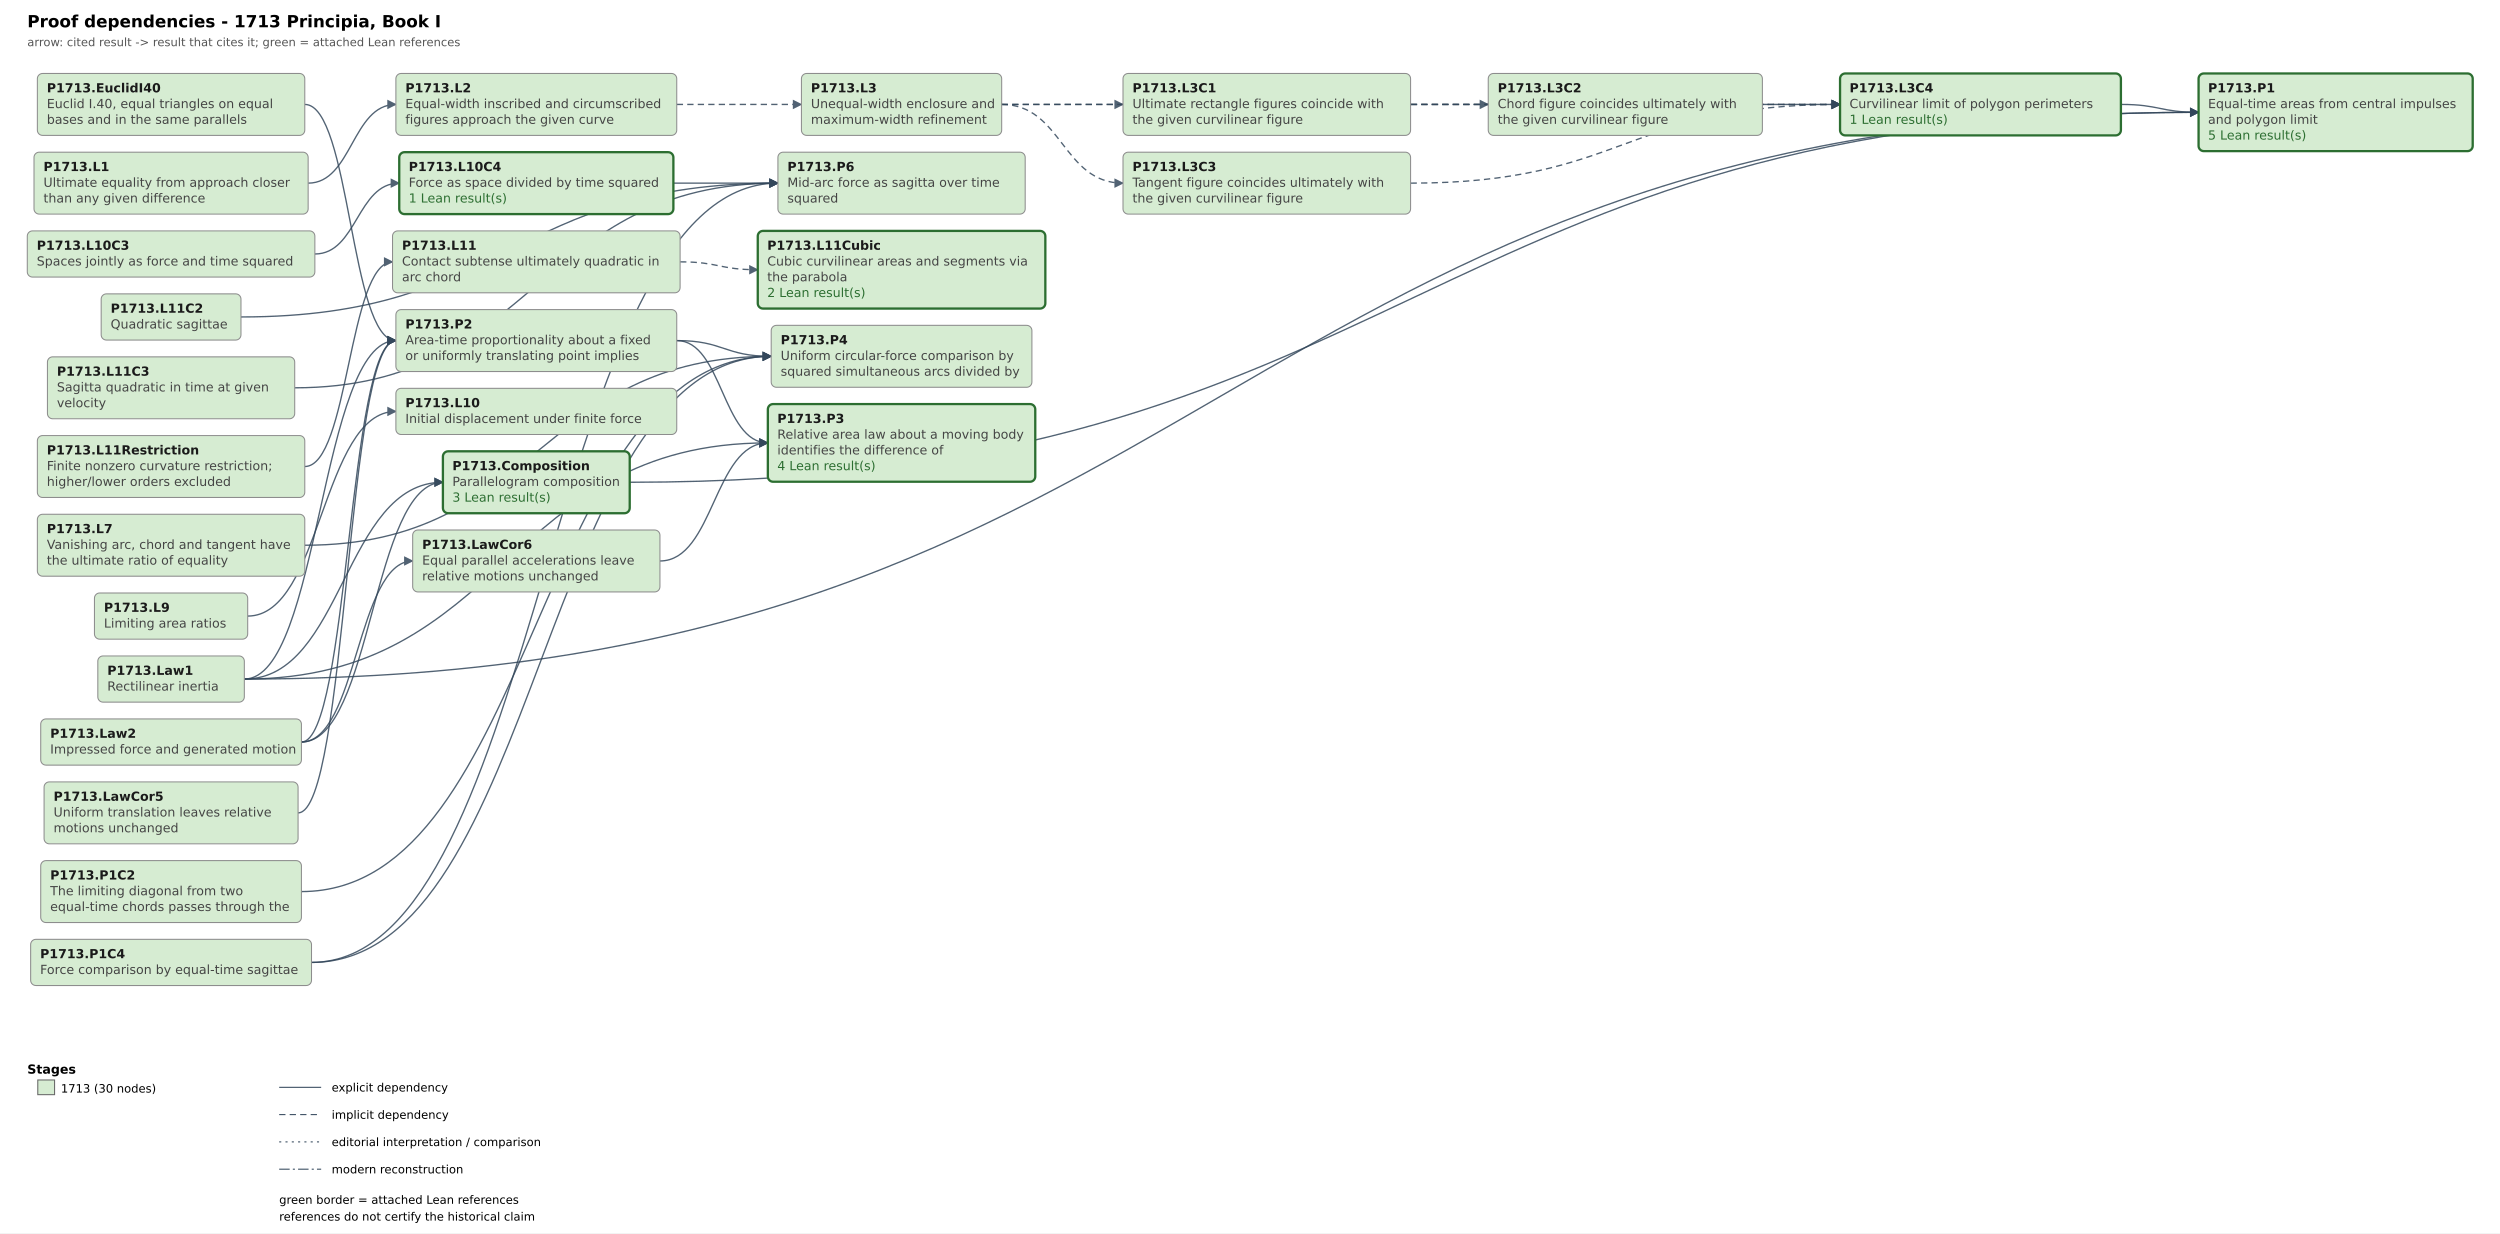
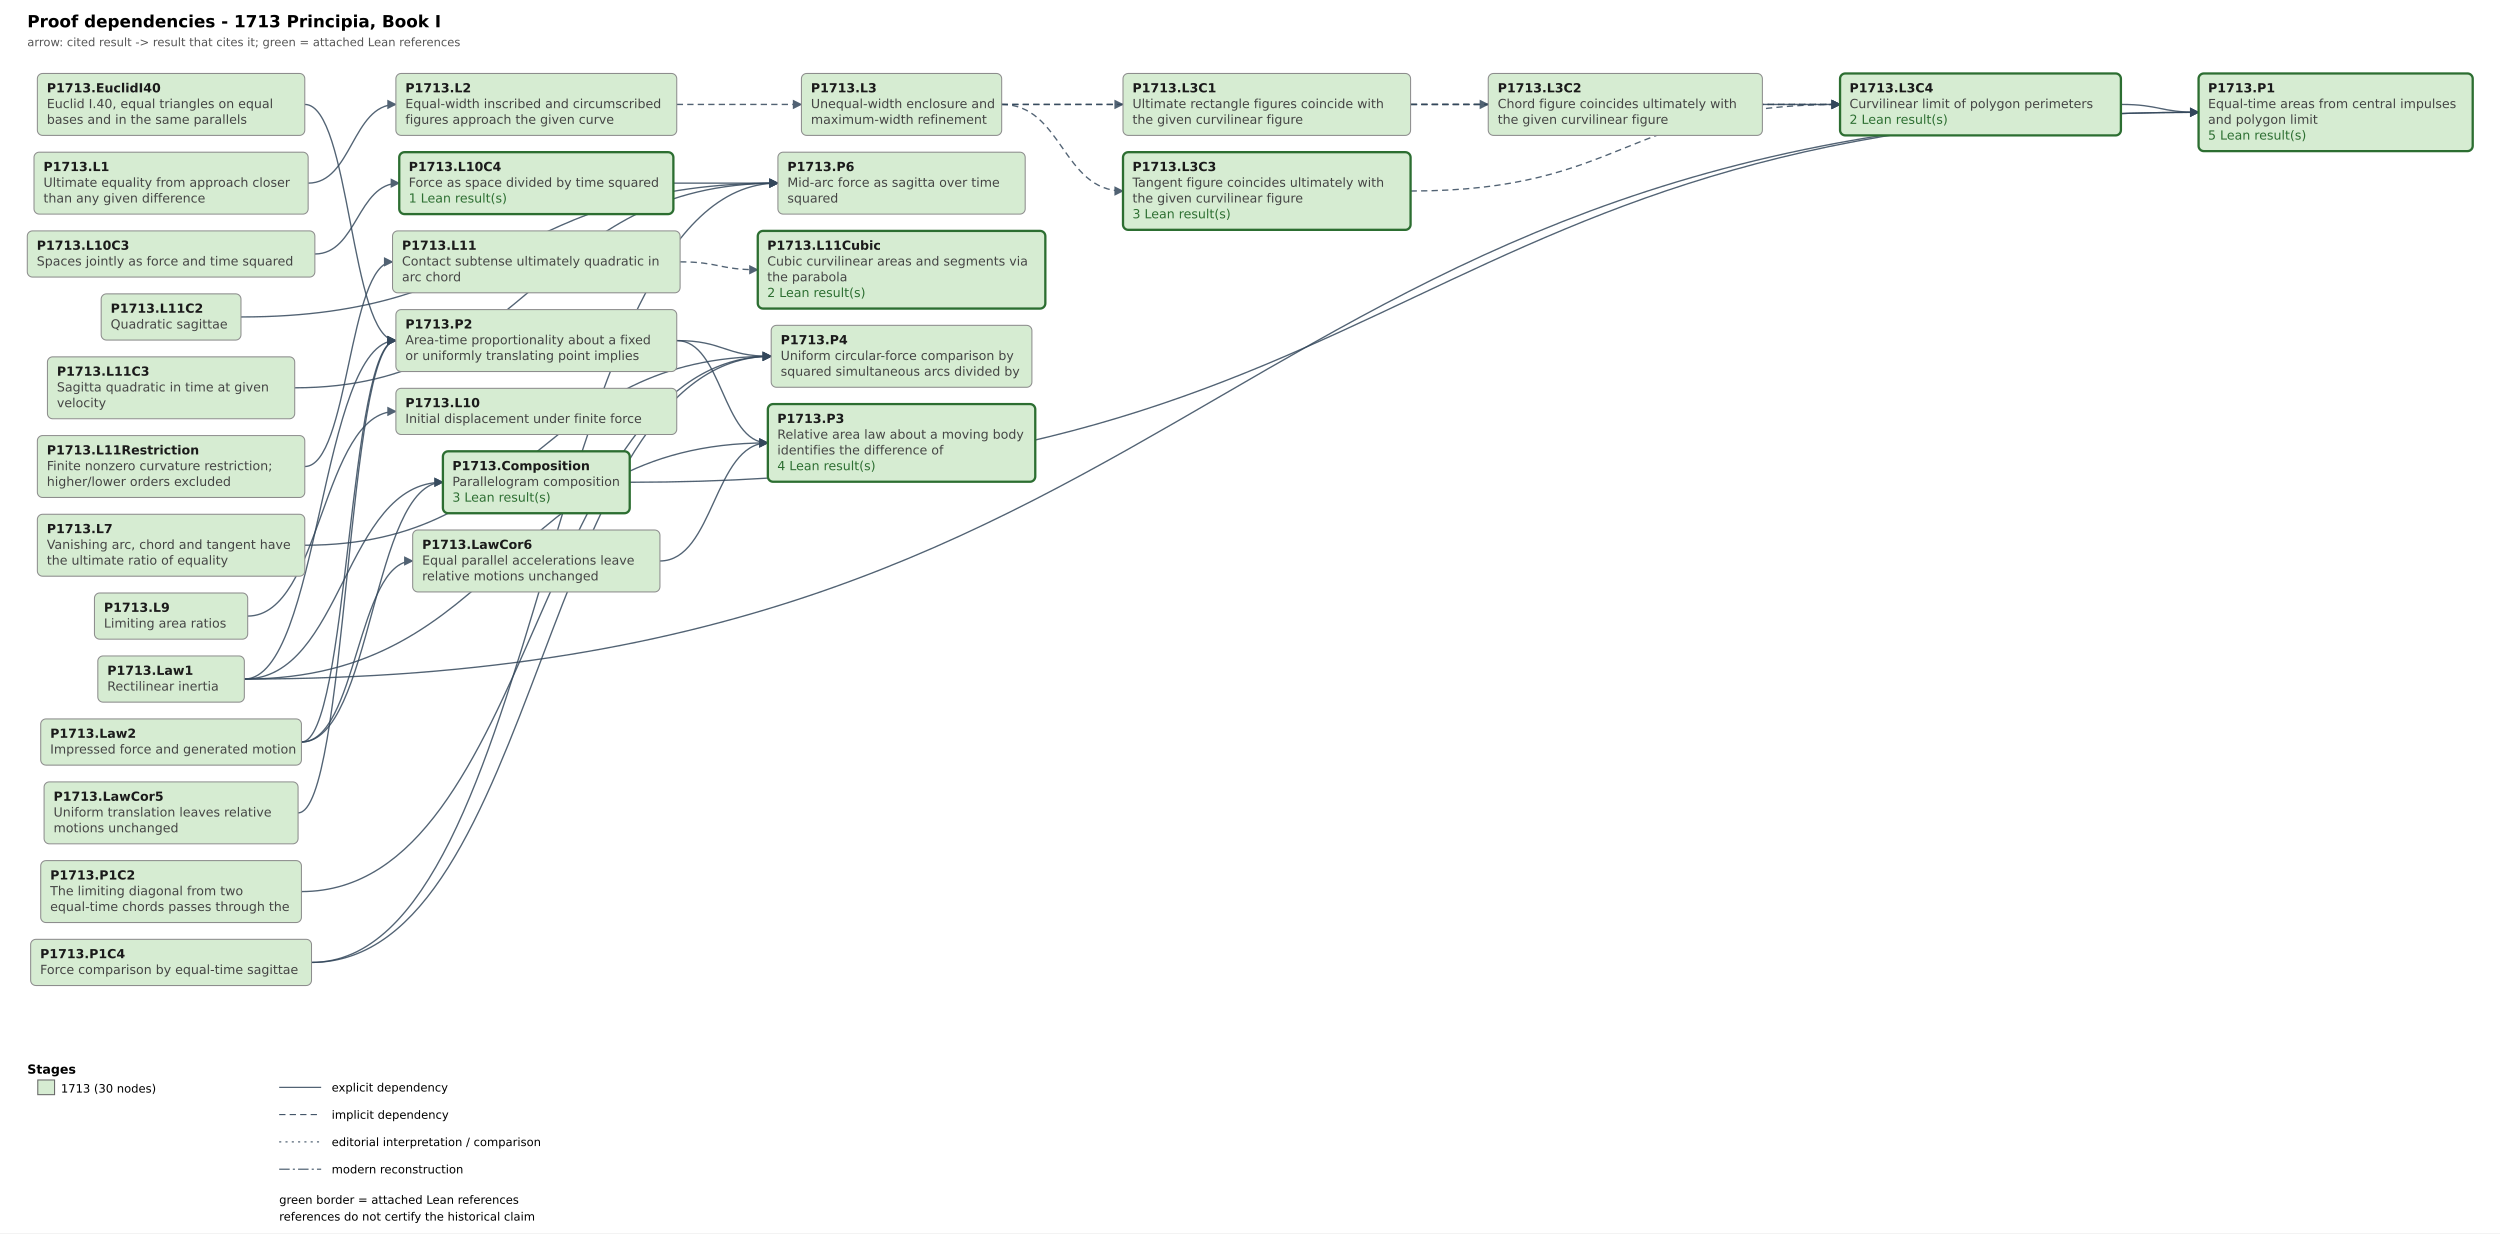
<svg xmlns="http://www.w3.org/2000/svg" width="2382" height="1175" viewBox="0 0 2382 1175" font-family="DejaVu Sans, Helvetica, sans-serif">
  <rect width="100%" height="100%" fill="#ffffff" />
  <text x="26" y="26" font-size="16" font-weight="bold">Proof dependencies - 1713 Principia, Book I</text>
  <text x="26" y="44" font-size="11" fill="#555">arrow: cited result -&gt; result that cites it; green = attached Lean references</text>
  <defs>
    <marker id="arrow" viewBox="0 0 10 10" refX="9" refY="5" markerWidth="7" markerHeight="7" orient="auto-start-reverse">
      <path d="M 0 0 L 10 5 L 0 10 z" fill="context-stroke" />
    </marker>
  </defs>
  <path d="M 232.8 647.0 C 305.0 647.0, 305.0 324.5, 377.2 324.5" fill="none" stroke="#33475b" stroke-width="1.3" marker-end="url(#arrow)" opacity="0.85" />
  <path d="M 287.2 707.0 C 332.2 707.0, 332.2 324.5, 377.2 324.5" fill="none" stroke="#33475b" stroke-width="1.3" marker-end="url(#arrow)" opacity="0.85" />
  <path d="M 290.4 99.5 C 333.8 99.5, 333.8 324.5, 377.2 324.5" fill="none" stroke="#33475b" stroke-width="1.3" marker-end="url(#arrow)" opacity="0.85" />
  <path d="M 284.0 774.5 C 330.6 774.5, 330.6 324.5, 377.2 324.5" fill="none" stroke="#33475b" stroke-width="1.3" marker-end="url(#arrow)" opacity="0.85" />
  <path d="M 287.2 707.0 C 340.2 707.0, 340.2 534.5, 393.2 534.5" fill="none" stroke="#33475b" stroke-width="1.3" marker-end="url(#arrow)" opacity="0.85" />
  <path d="M 628.8 534.5 C 680.2 534.5, 680.2 422.0, 731.6 422.0" fill="none" stroke="#33475b" stroke-width="1.3" marker-end="url(#arrow)" opacity="0.85" />
  <path d="M 232.8 647.0 C 482.2 647.0, 482.2 422.0, 731.6 422.0" fill="none" stroke="#33475b" stroke-width="1.3" marker-end="url(#arrow)" opacity="0.85" />
  <path d="M 644.8 324.5 C 688.2 324.5, 688.2 422.0, 731.6 422.0" fill="none" stroke="#33475b" stroke-width="1.3" marker-end="url(#arrow)" opacity="0.85" />
  <path d="M 644.8 324.5 C 689.8 324.5, 689.8 339.5, 734.8 339.5" fill="none" stroke="#33475b" stroke-width="1.3" marker-end="url(#arrow)" opacity="0.85" />
  <path d="M 287.2 849.5 C 511.0 849.5, 511.0 339.5, 734.8 339.5" fill="none" stroke="#33475b" stroke-width="1.3" marker-end="url(#arrow)" opacity="0.85" />
  <path d="M 296.8 917.0 C 515.8 917.0, 515.8 339.5, 734.8 339.5" fill="none" stroke="#33475b" stroke-width="1.3" marker-end="url(#arrow)" opacity="0.85" />
  <path d="M 290.4 519.5 C 512.6 519.5, 512.6 339.5, 734.8 339.5" fill="none" stroke="#33475b" stroke-width="1.3" marker-end="url(#arrow)" opacity="0.85" />
  <path d="M 236.0 587.0 C 306.6 587.0, 306.6 392.0, 377.2 392.0" fill="none" stroke="#33475b" stroke-width="1.3" marker-end="url(#arrow)" opacity="0.85" />
  <path d="M 300.0 242.0 C 340.2 242.0, 340.2 174.5, 380.4 174.5" fill="none" stroke="#33475b" stroke-width="1.3" marker-end="url(#arrow)" opacity="0.85" />
  <path d="M 232.8 647.0 C 1163.8 647.0, 1163.8 107.0, 2094.8 107.0" fill="none" stroke="#33475b" stroke-width="1.3" marker-end="url(#arrow)" opacity="0.85" />
  <path d="M 600.0 459.5 C 1347.4 459.5, 1347.4 107.0, 2094.8 107.0" fill="none" stroke="#33475b" stroke-width="1.3" marker-end="url(#arrow)" opacity="0.85" />
  <path d="M 2020.8 99.5 C 2057.8 99.5, 2057.8 107.0, 2094.8 107.0" fill="none" stroke="#33475b" stroke-width="1.3" marker-end="url(#arrow)" opacity="0.85" />
  <path d="M 954.4 99.5 C 1353.8 99.5, 1353.8 99.5, 1753.2 99.5" fill="none" stroke="#33475b" stroke-width="1.3" stroke-dasharray="6 4" marker-end="url(#arrow)" opacity="0.85" />
  <path d="M 648.0 249.5 C 685.0 249.5, 685.0 257.0, 722.0 257.0" fill="none" stroke="#33475b" stroke-width="1.3" stroke-dasharray="6 4" marker-end="url(#arrow)" opacity="0.85" />
  <path d="M 290.4 444.5 C 332.2 444.5, 332.2 249.5, 374.0 249.5" fill="none" stroke="#33475b" stroke-width="1.3" marker-end="url(#arrow)" opacity="0.85" />
  <path d="M 296.8 917.0 C 519.0 917.0, 519.0 174.5, 741.2 174.5" fill="none" stroke="#33475b" stroke-width="1.3" marker-end="url(#arrow)" opacity="0.85" />
  <path d="M 229.6 302.0 C 485.4 302.0, 485.4 174.5, 741.2 174.5" fill="none" stroke="#33475b" stroke-width="1.3" marker-end="url(#arrow)" opacity="0.85" />
  <path d="M 280.8 369.5 C 511.0 369.5, 511.0 174.5, 741.2 174.5" fill="none" stroke="#33475b" stroke-width="1.3" marker-end="url(#arrow)" opacity="0.85" />
  <path d="M 641.6 174.5 C 691.4 174.5, 691.4 174.5, 741.2 174.5" fill="none" stroke="#33475b" stroke-width="1.3" marker-end="url(#arrow)" opacity="0.85" />
  <path d="M 293.6 174.5 C 335.4 174.5, 335.4 99.5, 377.2 99.5" fill="none" stroke="#33475b" stroke-width="1.3" marker-end="url(#arrow)" opacity="0.85" />
  <path d="M 644.8 99.5 C 704.2 99.5, 704.2 99.5, 763.6 99.5" fill="none" stroke="#33475b" stroke-width="1.3" stroke-dasharray="6 4" marker-end="url(#arrow)" opacity="0.85" />
  <path d="M 287.2 707.0 C 354.6 707.0, 354.6 459.5, 422.0 459.5" fill="none" stroke="#33475b" stroke-width="1.3" marker-end="url(#arrow)" opacity="0.85" />
  <path d="M 232.8 647.0 C 327.4 647.0, 327.4 459.5, 422.0 459.5" fill="none" stroke="#33475b" stroke-width="1.3" marker-end="url(#arrow)" opacity="0.85" />
  <path d="M 954.4 99.5 C 1012.2 99.5, 1012.2 99.5, 1070.0 99.5" fill="none" stroke="#33475b" stroke-width="1.3" stroke-dasharray="6 4" marker-end="url(#arrow)" opacity="0.85" />
  <path d="M 1344.0 99.5 C 1381.0 99.5, 1381.0 99.5, 1418.0 99.5" fill="none" stroke="#33475b" stroke-width="1.3" stroke-dasharray="6 4" marker-end="url(#arrow)" opacity="0.85" />
-   <path d="M 954.4 99.5 C 1012.2 99.5, 1012.2 174.5, 1070.0 174.5" fill="none" stroke="#33475b" stroke-width="1.3" stroke-dasharray="6 4" marker-end="url(#arrow)" opacity="0.85" />
+   <path d="M 954.4 99.5 C 1012.2 99.5, 1012.2 182.0, 1070.0 182.0" fill="none" stroke="#33475b" stroke-width="1.3" stroke-dasharray="6 4" marker-end="url(#arrow)" opacity="0.85" />
  <path d="M 1344.0 99.5 C 1548.6 99.5, 1548.6 99.5, 1753.2 99.5" fill="none" stroke="#33475b" stroke-width="1.3" stroke-dasharray="6 4" marker-end="url(#arrow)" opacity="0.85" />
  <path d="M 1679.2 99.5 C 1716.2 99.5, 1716.2 99.5, 1753.2 99.5" fill="none" stroke="#33475b" stroke-width="1.3" stroke-dasharray="6 4" marker-end="url(#arrow)" opacity="0.85" />
-   <path d="M 1344.0 174.5 C 1548.6 174.5, 1548.6 99.5, 1753.2 99.5" fill="none" stroke="#33475b" stroke-width="1.3" stroke-dasharray="6 4" marker-end="url(#arrow)" opacity="0.85" />
+   <path d="M 1344.0 182.0 C 1548.6 182.0, 1548.6 99.5, 1753.2 99.5" fill="none" stroke="#33475b" stroke-width="1.3" stroke-dasharray="6 4" marker-end="url(#arrow)" opacity="0.85" />
  <rect x="422.0" y="430.0" width="178.0" height="59.0" rx="5" fill="#d6ecd2" stroke="#2c6e31" stroke-width="2.2" />
  <text x="431.0" y="448.0" font-size="12" font-weight="bold" fill="#1a1a1a">P1713.Composition</text>
  <text x="431.0" y="463.0" font-size="12" fill="#444">Parallelogram composition</text>
  <text x="431.0" y="478.0" font-size="12" fill="#2c6e31">3 Lean result(s)</text>
  <rect x="35.6" y="70.0" width="254.8" height="59.0" rx="5" fill="#d6ecd2" stroke="#8d8d8d" stroke-width="1.0" />
  <text x="44.6" y="88.0" font-size="12" font-weight="bold" fill="#1a1a1a">P1713.EuclidI40</text>
  <text x="44.6" y="103.0" font-size="12" fill="#444">Euclid I.40, equal triangles on equal</text>
  <text x="44.6" y="118.0" font-size="12" fill="#444">bases and in the same parallels</text>
  <rect x="32.4" y="145.0" width="261.2" height="59.0" rx="5" fill="#d6ecd2" stroke="#8d8d8d" stroke-width="1.0" />
  <text x="41.4" y="163.0" font-size="12" font-weight="bold" fill="#1a1a1a">P1713.L1</text>
  <text x="41.4" y="178.0" font-size="12" fill="#444">Ultimate equality from approach closer</text>
  <text x="41.4" y="193.0" font-size="12" fill="#444">than any given difference</text>
  <rect x="377.2" y="370.0" width="267.6" height="44.0" rx="5" fill="#d6ecd2" stroke="#8d8d8d" stroke-width="1.0" />
  <text x="386.2" y="388.0" font-size="12" font-weight="bold" fill="#1a1a1a">P1713.L10</text>
  <text x="386.2" y="403.0" font-size="12" fill="#444">Initial displacement under finite force</text>
  <rect x="26.0" y="220.0" width="274.0" height="44.0" rx="5" fill="#d6ecd2" stroke="#8d8d8d" stroke-width="1.0" />
  <text x="35.0" y="238.0" font-size="12" font-weight="bold" fill="#1a1a1a">P1713.L10C3</text>
  <text x="35.0" y="253.0" font-size="12" fill="#444">Spaces jointly as force and time squared</text>
  <rect x="380.4" y="145.0" width="261.2" height="59.0" rx="5" fill="#d6ecd2" stroke="#2c6e31" stroke-width="2.2" />
  <text x="389.4" y="163.0" font-size="12" font-weight="bold" fill="#1a1a1a">P1713.L10C4</text>
  <text x="389.4" y="178.0" font-size="12" fill="#444">Force as space divided by time squared</text>
  <text x="389.4" y="193.0" font-size="12" fill="#2c6e31">1 Lean result(s)</text>
  <rect x="374.0" y="220.0" width="274.0" height="59.0" rx="5" fill="#d6ecd2" stroke="#8d8d8d" stroke-width="1.0" />
  <text x="383.0" y="238.0" font-size="12" font-weight="bold" fill="#1a1a1a">P1713.L11</text>
  <text x="383.0" y="253.0" font-size="12" fill="#444">Contact subtense ultimately quadratic in</text>
  <text x="383.0" y="268.0" font-size="12" fill="#444">arc chord</text>
  <rect x="96.4" y="280.0" width="133.2" height="44.0" rx="5" fill="#d6ecd2" stroke="#8d8d8d" stroke-width="1.0" />
  <text x="105.4" y="298.0" font-size="12" font-weight="bold" fill="#1a1a1a">P1713.L11C2</text>
  <text x="105.4" y="313.0" font-size="12" fill="#444">Quadratic sagittae</text>
  <rect x="45.2" y="340.0" width="235.6" height="59.0" rx="5" fill="#d6ecd2" stroke="#8d8d8d" stroke-width="1.0" />
  <text x="54.2" y="358.0" font-size="12" font-weight="bold" fill="#1a1a1a">P1713.L11C3</text>
  <text x="54.2" y="373.0" font-size="12" fill="#444">Sagitta quadratic in time at given</text>
  <text x="54.2" y="388.0" font-size="12" fill="#444">velocity</text>
  <rect x="722.0" y="220.0" width="274.0" height="74.0" rx="5" fill="#d6ecd2" stroke="#2c6e31" stroke-width="2.2" />
  <text x="731.0" y="238.0" font-size="12" font-weight="bold" fill="#1a1a1a">P1713.L11Cubic</text>
  <text x="731.0" y="253.0" font-size="12" fill="#444">Cubic curvilinear areas and segments via</text>
  <text x="731.0" y="268.0" font-size="12" fill="#444">the parabola</text>
  <text x="731.0" y="283.0" font-size="12" fill="#2c6e31">2 Lean result(s)</text>
  <rect x="35.6" y="415.0" width="254.8" height="59.0" rx="5" fill="#d6ecd2" stroke="#8d8d8d" stroke-width="1.0" />
  <text x="44.6" y="433.0" font-size="12" font-weight="bold" fill="#1a1a1a">P1713.L11Restriction</text>
  <text x="44.6" y="448.0" font-size="12" fill="#444">Finite nonzero curvature restriction;</text>
  <text x="44.6" y="463.0" font-size="12" fill="#444">higher/lower orders excluded</text>
  <rect x="377.2" y="70.0" width="267.6" height="59.0" rx="5" fill="#d6ecd2" stroke="#8d8d8d" stroke-width="1.0" />
  <text x="386.2" y="88.0" font-size="12" font-weight="bold" fill="#1a1a1a">P1713.L2</text>
  <text x="386.2" y="103.0" font-size="12" fill="#444">Equal-width inscribed and circumscribed</text>
  <text x="386.2" y="118.0" font-size="12" fill="#444">figures approach the given curve</text>
  <rect x="763.6" y="70.0" width="190.8" height="59.0" rx="5" fill="#d6ecd2" stroke="#8d8d8d" stroke-width="1.0" />
  <text x="772.6" y="88.0" font-size="12" font-weight="bold" fill="#1a1a1a">P1713.L3</text>
  <text x="772.6" y="103.0" font-size="12" fill="#444">Unequal-width enclosure and</text>
  <text x="772.6" y="118.0" font-size="12" fill="#444">maximum-width refinement</text>
  <rect x="1070.0" y="70.0" width="274.0" height="59.0" rx="5" fill="#d6ecd2" stroke="#8d8d8d" stroke-width="1.0" />
  <text x="1079.0" y="88.0" font-size="12" font-weight="bold" fill="#1a1a1a">P1713.L3C1</text>
  <text x="1079.0" y="103.0" font-size="12" fill="#444">Ultimate rectangle figures coincide with</text>
  <text x="1079.0" y="118.0" font-size="12" fill="#444">the given curvilinear figure</text>
  <rect x="1418.0" y="70.0" width="261.2" height="59.0" rx="5" fill="#d6ecd2" stroke="#8d8d8d" stroke-width="1.0" />
  <text x="1427.0" y="88.0" font-size="12" font-weight="bold" fill="#1a1a1a">P1713.L3C2</text>
  <text x="1427.0" y="103.0" font-size="12" fill="#444">Chord figure coincides ultimately with</text>
  <text x="1427.0" y="118.0" font-size="12" fill="#444">the given curvilinear figure</text>
-   <rect x="1070.0" y="145.0" width="274.0" height="59.0" rx="5" fill="#d6ecd2" stroke="#8d8d8d" stroke-width="1.0" />
+   <rect x="1070.0" y="145.0" width="274.0" height="74.0" rx="5" fill="#d6ecd2" stroke="#2c6e31" stroke-width="2.2" />
  <text x="1079.0" y="163.0" font-size="12" font-weight="bold" fill="#1a1a1a">P1713.L3C3</text>
  <text x="1079.0" y="178.0" font-size="12" fill="#444">Tangent figure coincides ultimately with</text>
  <text x="1079.0" y="193.0" font-size="12" fill="#444">the given curvilinear figure</text>
+   <text x="1079.0" y="208.0" font-size="12" fill="#2c6e31">3 Lean result(s)</text>
  <rect x="1753.2" y="70.0" width="267.6" height="59.0" rx="5" fill="#d6ecd2" stroke="#2c6e31" stroke-width="2.2" />
  <text x="1762.2" y="88.0" font-size="12" font-weight="bold" fill="#1a1a1a">P1713.L3C4</text>
  <text x="1762.2" y="103.0" font-size="12" fill="#444">Curvilinear limit of polygon perimeters</text>
-   <text x="1762.2" y="118.0" font-size="12" fill="#2c6e31">1 Lean result(s)</text>
+   <text x="1762.2" y="118.0" font-size="12" fill="#2c6e31">2 Lean result(s)</text>
  <rect x="35.6" y="490.0" width="254.8" height="59.0" rx="5" fill="#d6ecd2" stroke="#8d8d8d" stroke-width="1.0" />
  <text x="44.6" y="508.0" font-size="12" font-weight="bold" fill="#1a1a1a">P1713.L7</text>
  <text x="44.6" y="523.0" font-size="12" fill="#444">Vanishing arc, chord and tangent have</text>
  <text x="44.6" y="538.0" font-size="12" fill="#444">the ultimate ratio of equality</text>
  <rect x="90.0" y="565.0" width="146.0" height="44.0" rx="5" fill="#d6ecd2" stroke="#8d8d8d" stroke-width="1.0" />
  <text x="99.0" y="583.0" font-size="12" font-weight="bold" fill="#1a1a1a">P1713.L9</text>
  <text x="99.0" y="598.0" font-size="12" fill="#444">Limiting area ratios</text>
  <rect x="93.2" y="625.0" width="139.6" height="44.0" rx="5" fill="#d6ecd2" stroke="#8d8d8d" stroke-width="1.0" />
  <text x="102.2" y="643.0" font-size="12" font-weight="bold" fill="#1a1a1a">P1713.Law1</text>
  <text x="102.2" y="658.0" font-size="12" fill="#444">Rectilinear inertia</text>
  <rect x="38.8" y="685.0" width="248.4" height="44.0" rx="5" fill="#d6ecd2" stroke="#8d8d8d" stroke-width="1.0" />
  <text x="47.8" y="703.0" font-size="12" font-weight="bold" fill="#1a1a1a">P1713.Law2</text>
  <text x="47.8" y="718.0" font-size="12" fill="#444">Impressed force and generated motion</text>
  <rect x="42.0" y="745.0" width="242.0" height="59.0" rx="5" fill="#d6ecd2" stroke="#8d8d8d" stroke-width="1.0" />
  <text x="51.0" y="763.0" font-size="12" font-weight="bold" fill="#1a1a1a">P1713.LawCor5</text>
  <text x="51.0" y="778.0" font-size="12" fill="#444">Uniform translation leaves relative</text>
  <text x="51.0" y="793.0" font-size="12" fill="#444">motions unchanged</text>
  <rect x="393.2" y="505.0" width="235.6" height="59.0" rx="5" fill="#d6ecd2" stroke="#8d8d8d" stroke-width="1.0" />
  <text x="402.2" y="523.0" font-size="12" font-weight="bold" fill="#1a1a1a">P1713.LawCor6</text>
  <text x="402.2" y="538.0" font-size="12" fill="#444">Equal parallel accelerations leave</text>
  <text x="402.2" y="553.0" font-size="12" fill="#444">relative motions unchanged</text>
  <rect x="2094.8" y="70.0" width="261.2" height="74.0" rx="5" fill="#d6ecd2" stroke="#2c6e31" stroke-width="2.2" />
  <text x="2103.8" y="88.0" font-size="12" font-weight="bold" fill="#1a1a1a">P1713.P1</text>
  <text x="2103.8" y="103.0" font-size="12" fill="#444">Equal-time areas from central impulses</text>
  <text x="2103.8" y="118.0" font-size="12" fill="#444">and polygon limit</text>
  <text x="2103.8" y="133.0" font-size="12" fill="#2c6e31">5 Lean result(s)</text>
  <rect x="38.8" y="820.0" width="248.4" height="59.0" rx="5" fill="#d6ecd2" stroke="#8d8d8d" stroke-width="1.0" />
  <text x="47.8" y="838.0" font-size="12" font-weight="bold" fill="#1a1a1a">P1713.P1C2</text>
  <text x="47.8" y="853.0" font-size="12" fill="#444">The limiting diagonal from two</text>
  <text x="47.8" y="868.0" font-size="12" fill="#444">equal-time chords passes through the</text>
  <rect x="29.2" y="895.0" width="267.6" height="44.0" rx="5" fill="#d6ecd2" stroke="#8d8d8d" stroke-width="1.0" />
  <text x="38.2" y="913.0" font-size="12" font-weight="bold" fill="#1a1a1a">P1713.P1C4</text>
  <text x="38.2" y="928.0" font-size="12" fill="#444">Force comparison by equal-time sagittae</text>
  <rect x="377.2" y="295.0" width="267.6" height="59.0" rx="5" fill="#d6ecd2" stroke="#8d8d8d" stroke-width="1.0" />
  <text x="386.2" y="313.0" font-size="12" font-weight="bold" fill="#1a1a1a">P1713.P2</text>
  <text x="386.2" y="328.0" font-size="12" fill="#444">Area-time proportionality about a fixed</text>
  <text x="386.2" y="343.0" font-size="12" fill="#444">or uniformly translating point implies</text>
  <rect x="731.6" y="385.0" width="254.8" height="74.0" rx="5" fill="#d6ecd2" stroke="#2c6e31" stroke-width="2.2" />
  <text x="740.6" y="403.0" font-size="12" font-weight="bold" fill="#1a1a1a">P1713.P3</text>
  <text x="740.6" y="418.0" font-size="12" fill="#444">Relative area law about a moving body</text>
  <text x="740.6" y="433.0" font-size="12" fill="#444">identifies the difference of</text>
  <text x="740.6" y="448.0" font-size="12" fill="#2c6e31">4 Lean result(s)</text>
  <rect x="734.8" y="310.0" width="248.4" height="59.0" rx="5" fill="#d6ecd2" stroke="#8d8d8d" stroke-width="1.0" />
  <text x="743.8" y="328.0" font-size="12" font-weight="bold" fill="#1a1a1a">P1713.P4</text>
  <text x="743.8" y="343.0" font-size="12" fill="#444">Uniform circular-force comparison by</text>
  <text x="743.8" y="358.0" font-size="12" fill="#444">squared simultaneous arcs divided by</text>
  <rect x="741.2" y="145.0" width="235.6" height="59.0" rx="5" fill="#d6ecd2" stroke="#8d8d8d" stroke-width="1.0" />
  <text x="750.2" y="163.0" font-size="12" font-weight="bold" fill="#1a1a1a">P1713.P6</text>
  <text x="750.2" y="178.0" font-size="12" fill="#444">Mid-arc force as sagitta over time</text>
  <text x="750.2" y="193.0" font-size="12" fill="#444">squared</text>
  <text x="26" y="1023" font-size="12" font-weight="bold">Stages</text>
  <rect x="36" y="1029" width="16" height="14" fill="#d6ecd2" stroke="#666" />
  <text x="58" y="1041" font-size="11">1713 (30 nodes)</text>
  <path d="M 266 1036 h 40" stroke="#33475b" />
  <text x="316" y="1040" font-size="11">explicit dependency</text>
  <path d="M 266 1062 h 40" stroke="#33475b" stroke-dasharray="6 4" />
  <text x="316" y="1066" font-size="11">implicit dependency</text>
  <path d="M 266 1088 h 40" stroke="#33475b" stroke-dasharray="2 4" />
  <text x="316" y="1092" font-size="11">editorial interpretation / comparison</text>
  <path d="M 266 1114 h 40" stroke="#33475b" stroke-dasharray="10 3 2 3" />
  <text x="316" y="1118" font-size="11">modern reconstruction</text>
  <text x="266" y="1147" font-size="11">green border = attached Lean references</text>
  <text x="266" y="1163" font-size="11">references do not certify the historical claim</text>
</svg>
